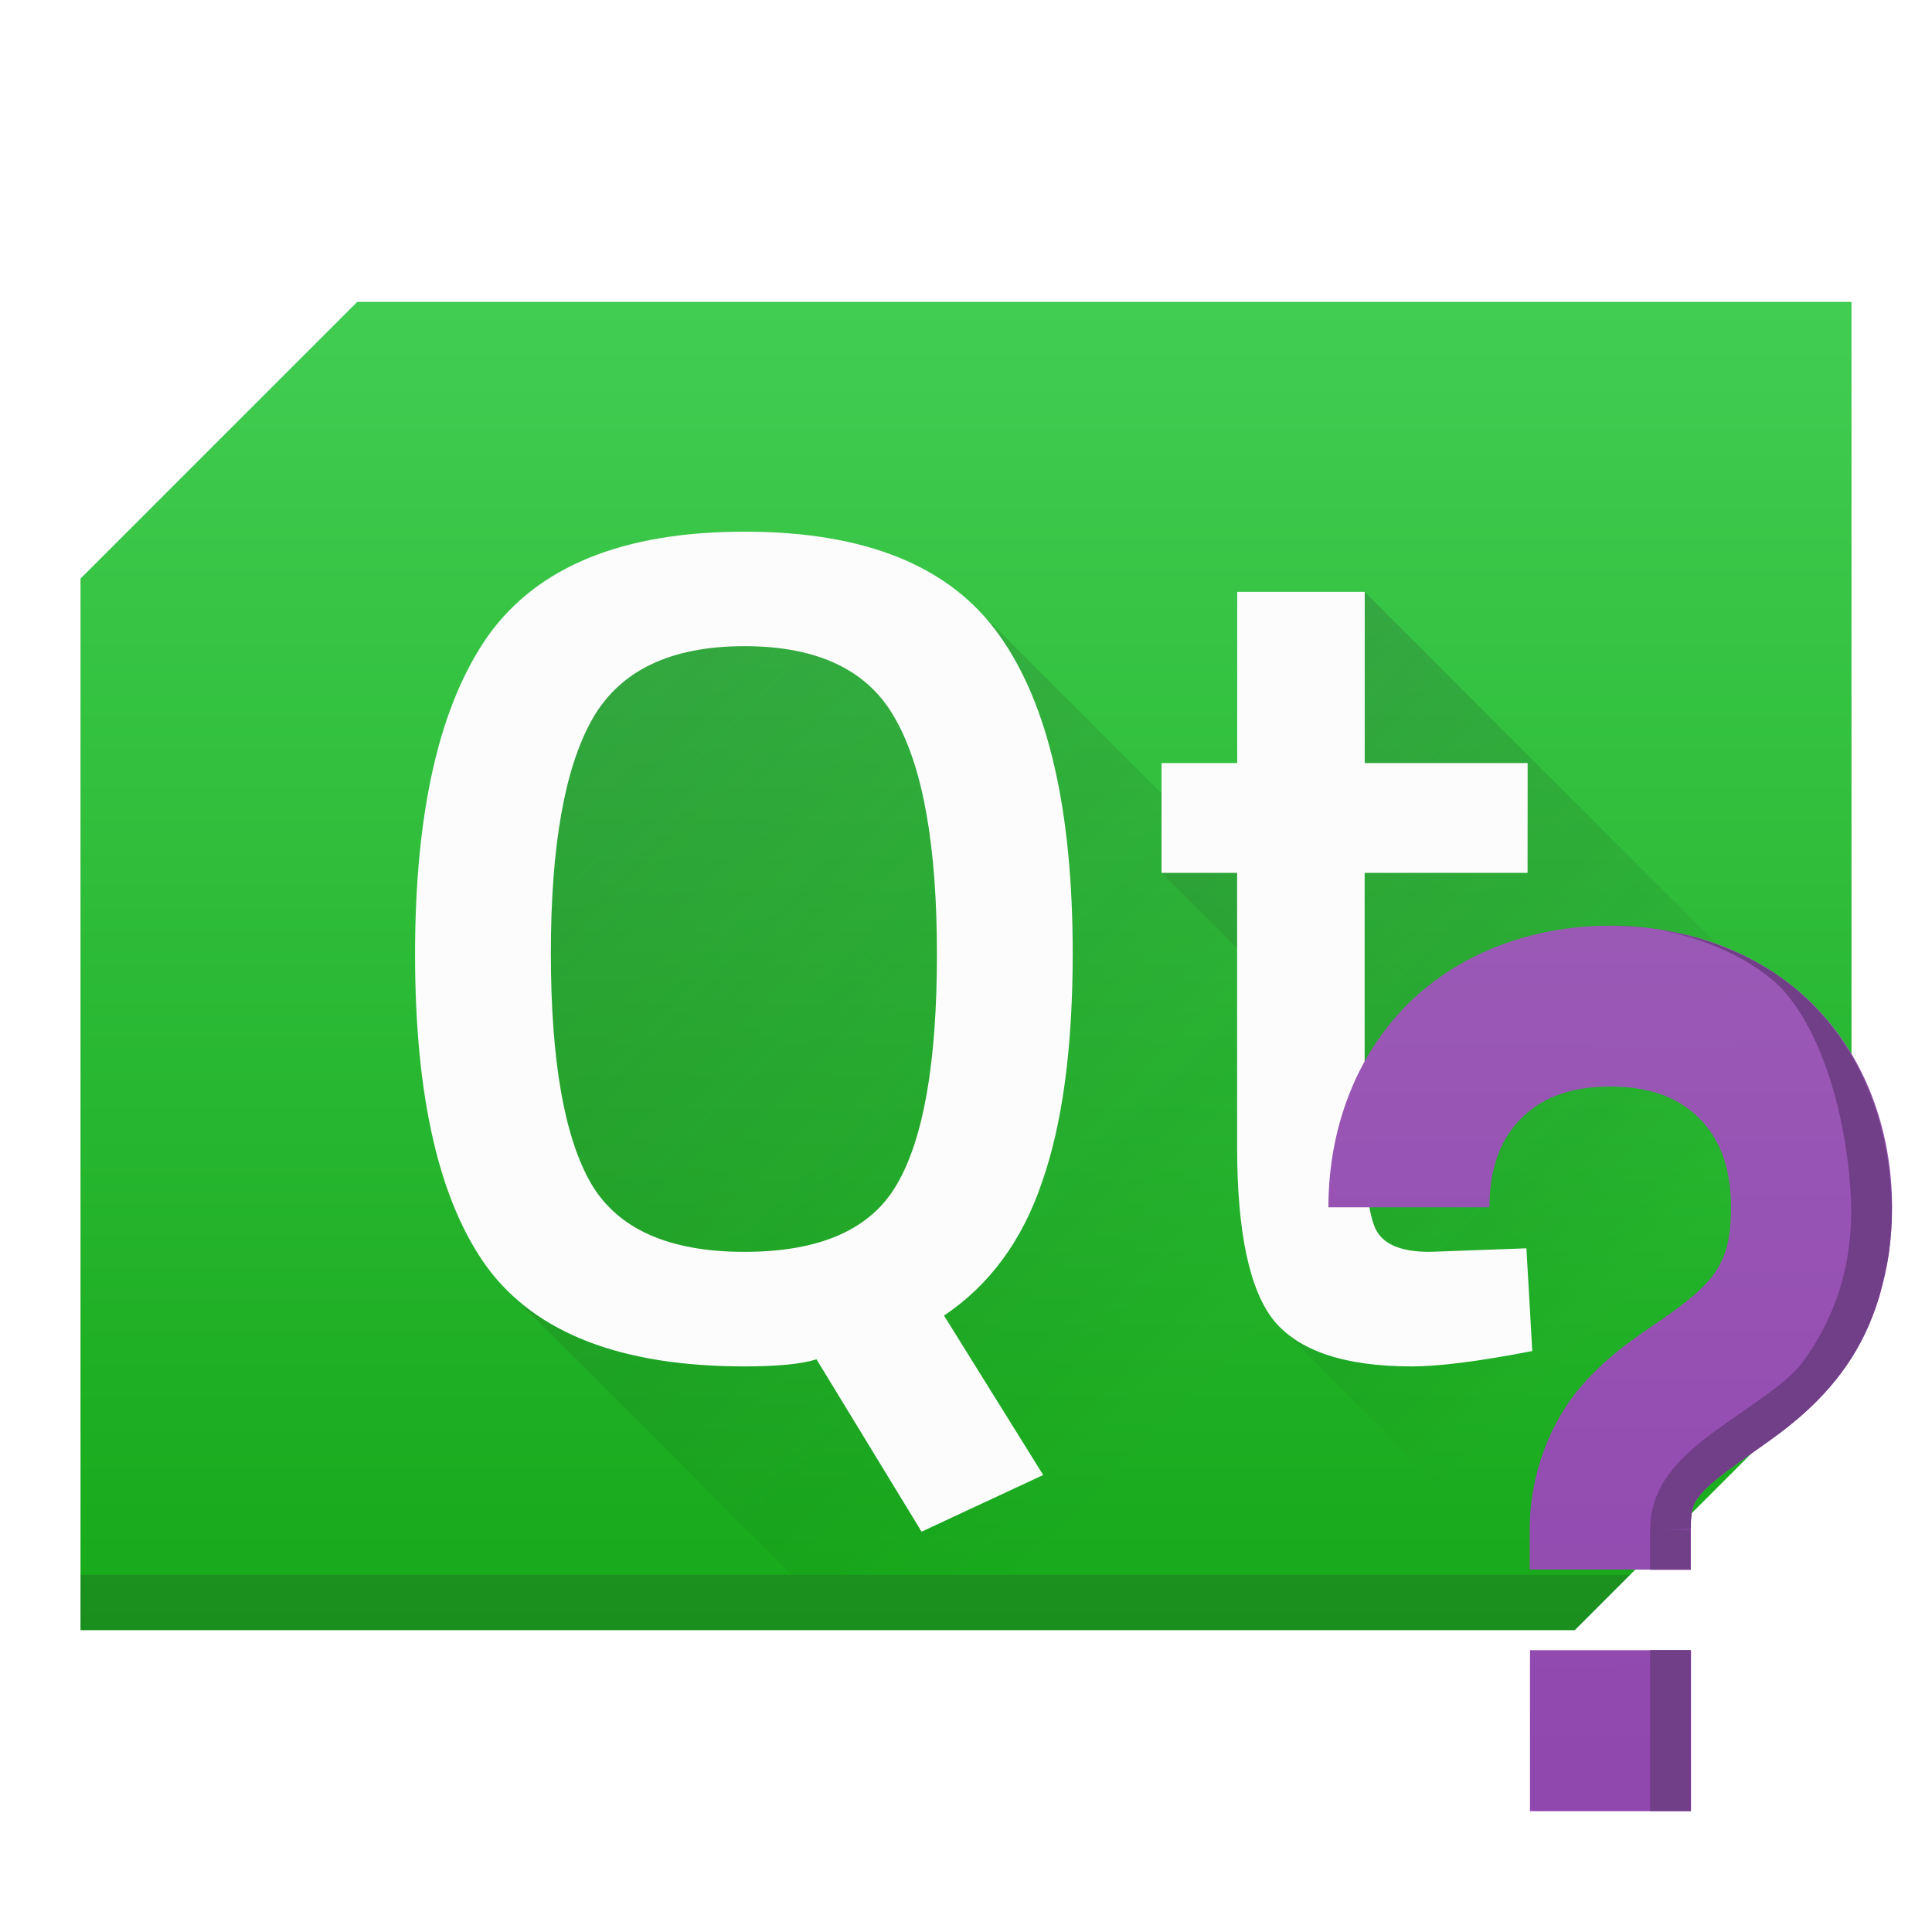
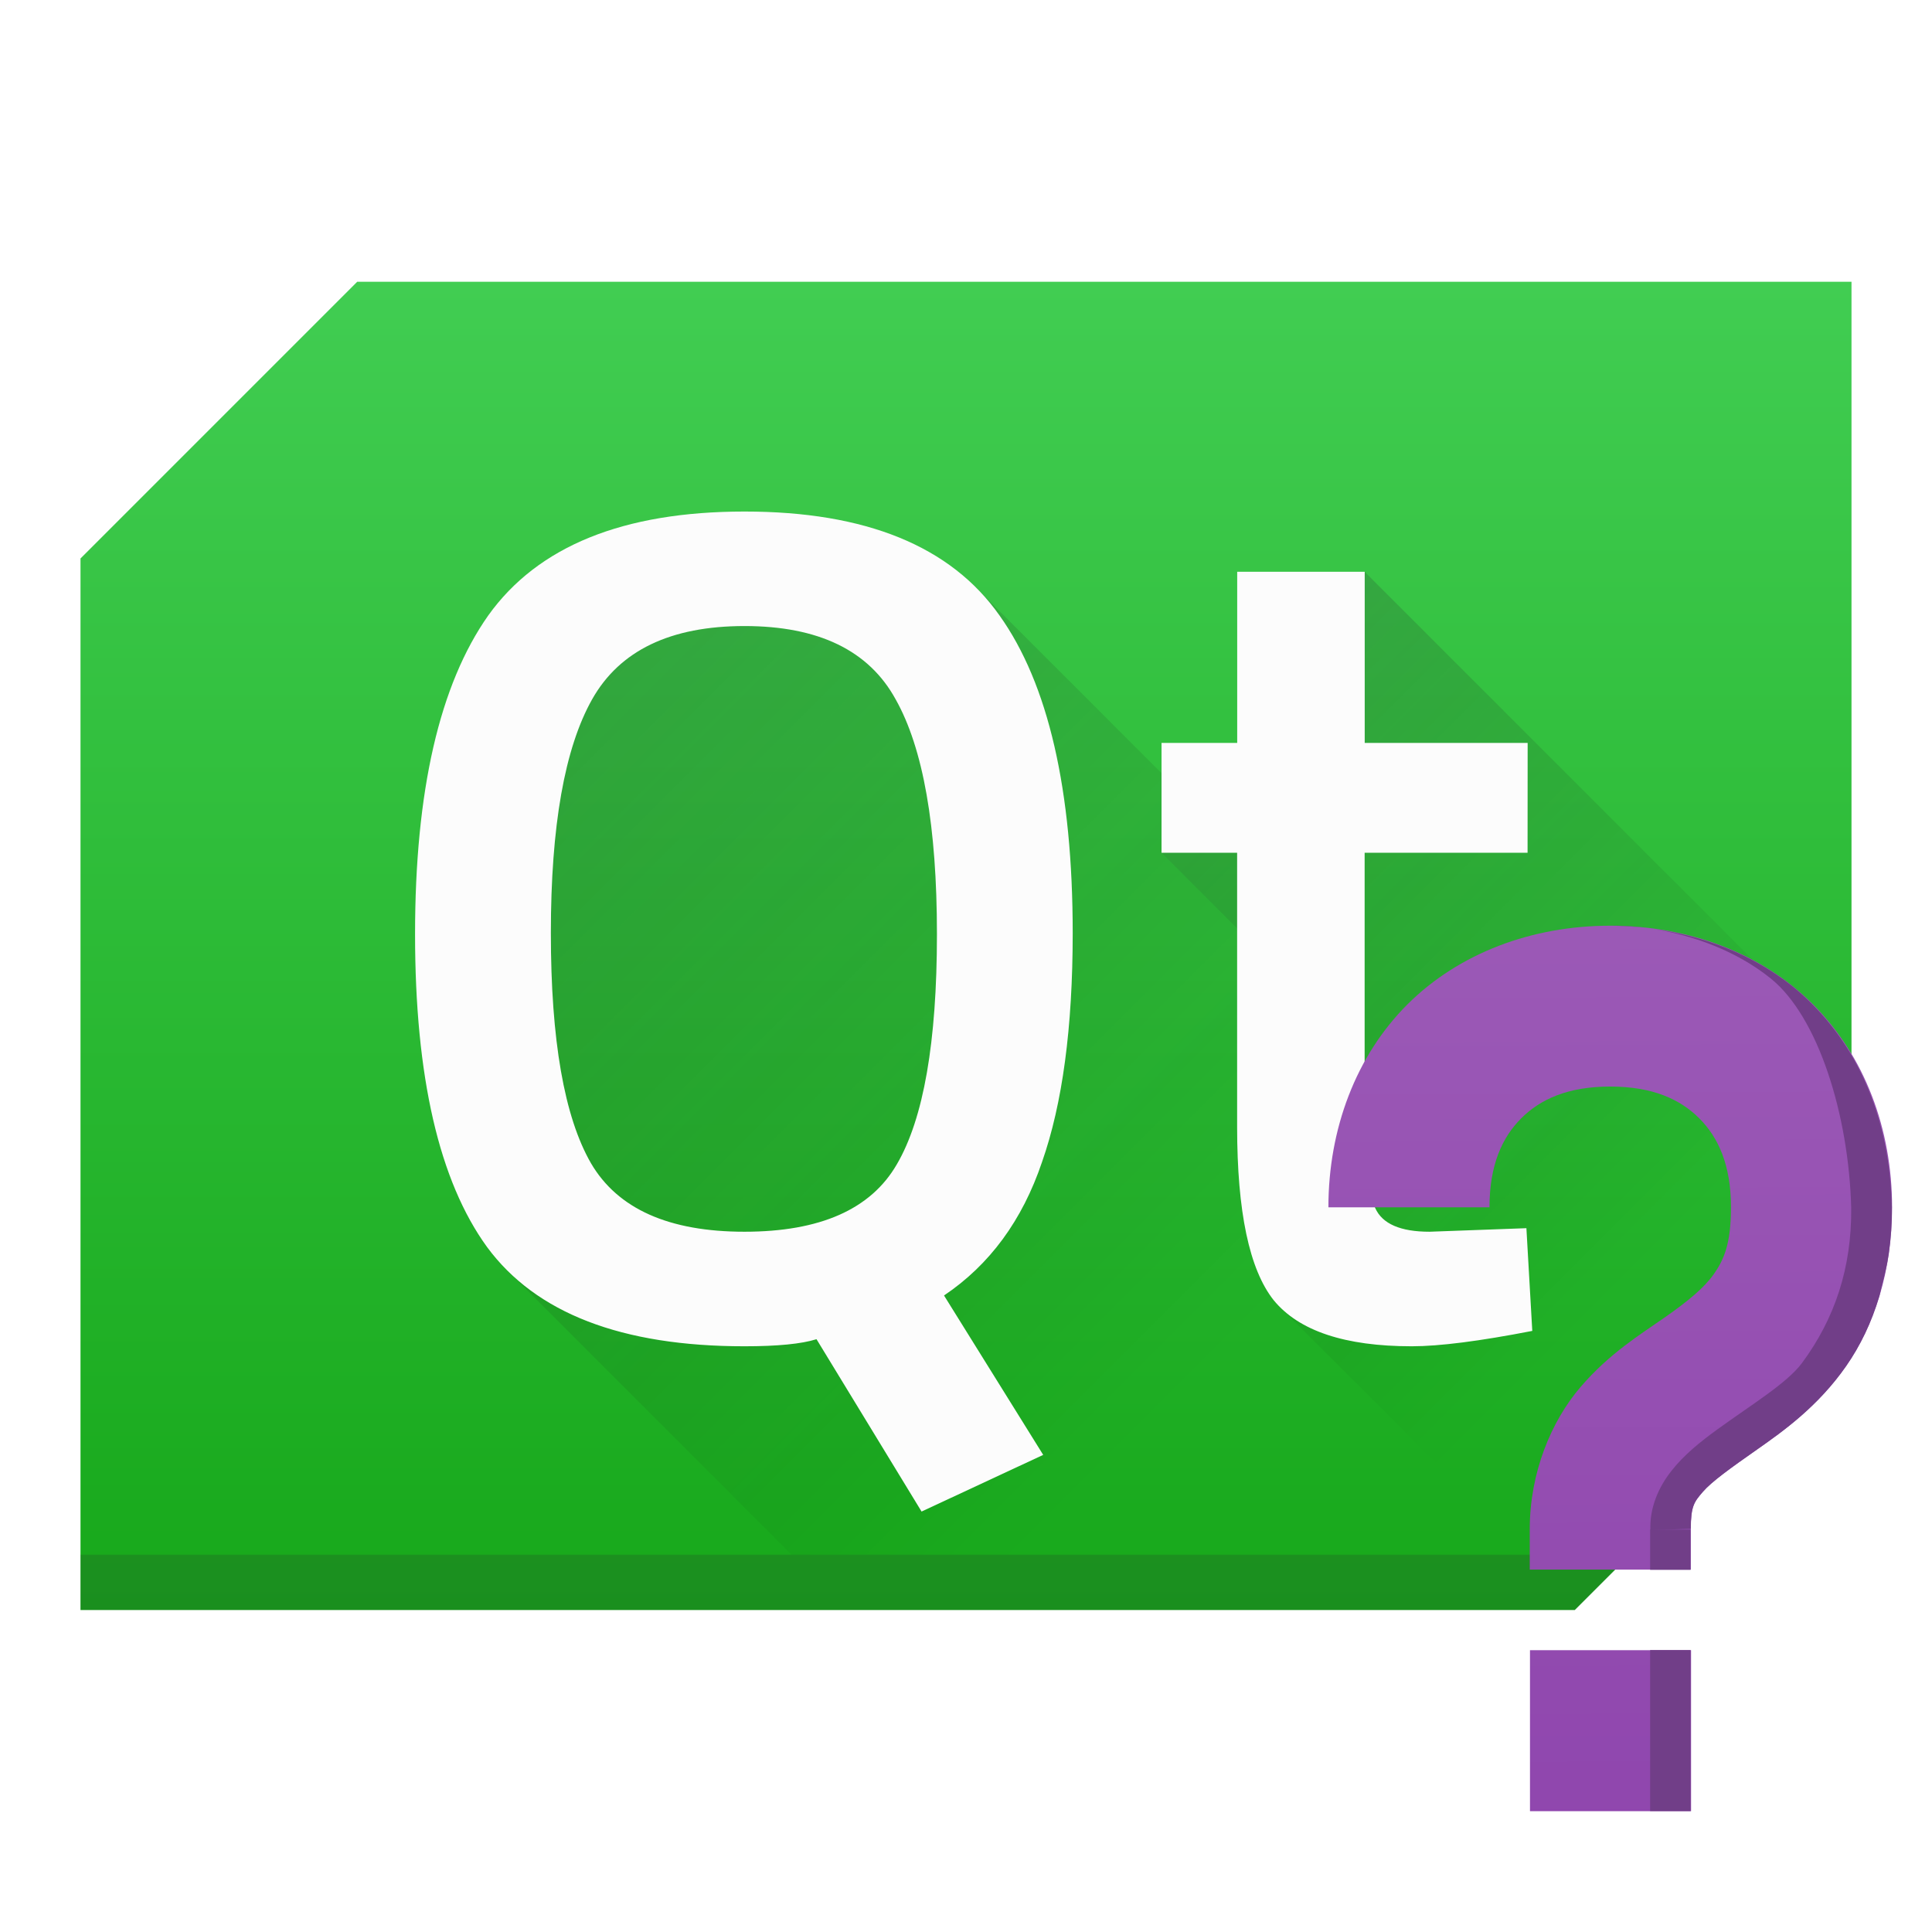
<svg xmlns="http://www.w3.org/2000/svg" xmlns:xlink="http://www.w3.org/1999/xlink" height="48" width="48" version="1.1" id="svg24">
  <defs id="defs28">
    <linearGradient id="linearGradient860">
      <stop style="stop-color:#8e44ad;stop-opacity:1;" offset="0" id="stop856" />
      <stop style="stop-color:#9b59b6;stop-opacity:1" offset="1" id="stop858" />
    </linearGradient>
    <linearGradient xlink:href="#linearGradient860" id="linearGradient862" x1="40.15" y1="47.909" x2="40.008" y2="22.998" gradientUnits="userSpaceOnUse" />
  </defs>
-   <linearGradient id="b" gradientUnits="userSpaceOnUse" x1="32" x2="32" y1="28" y2="4" gradientTransform="matrix(1.375,0,0,1.375,2,2)">
+   <linearGradient id="b" gradientUnits="userSpaceOnUse" x1="32" x2="32" y1="28" y2="4" gradientTransform="matrix(1.375,0,0,1.375,2,1.5)">
    <stop offset="0" stop-color="#17a81a" id="stop2" />
    <stop offset="1" stop-color="#41cd52" id="stop4" />
  </linearGradient>
-   <linearGradient id="d" gradientUnits="userSpaceOnUse" x1="20" x2="29" xlink:href="#a" y1="12" y2="21" gradientTransform="matrix(1.375,0,0,1.375,2,2)" />
-   <linearGradient id="c" gradientUnits="userSpaceOnUse" x1="8" x2="21" xlink:href="#a" y1="10" y2="23" gradientTransform="matrix(1.375,0,0,1.375,2,2)" />
+   <linearGradient id="d" gradientUnits="userSpaceOnUse" x1="20" x2="29" xlink:href="#a" y1="12" y2="21" gradientTransform="matrix(1.375,0,0,1.375,2,1.5)" />
+   <linearGradient id="c" gradientUnits="userSpaceOnUse" x1="8" x2="21" xlink:href="#a" y1="10" y2="23" gradientTransform="matrix(1.375,0,0,1.375,2,1.5)" />
  <linearGradient id="a" gradientTransform="translate(1.01,-1.022)" gradientUnits="userSpaceOnUse" x1="-14.65" x2="-6.43" y1="9.178" y2="17.522">
    <stop offset="0" stop-color="#292c2f" id="stop9" />
    <stop offset="1" stop-opacity="0" id="stop11" />
  </linearGradient>
-   <path d="M 8.875,7.5 2,14.375 V 40.5 H 39.125 L 46,33.625 V 7.5 Z" fill="url(#b)" fill-rule="evenodd" id="path14" style="fill:url(#b);stroke-width:1.375" />
-   <path d="M 40.5,39.125 39.125,40.5 H 2 v -1.375 z" fill="#292c2f" opacity="0.2" id="path16" style="stroke-width:1.375" />
-   <path d="M 12.695,32.154 19.666,39.125 h 18.289 l -6.069,-6.069 v -8.342 l -3.028,-3.028 V 19.71 L 24.162,15.014 18.5,14.375 13,15.75 Z" fill="url(#c)" opacity="0.2" id="path18" style="fill:url(#c);stroke-width:1.375" />
-   <path d="m 28.858,21.686 3.028,3.028 v 8.342 l 6.069,6.069 H 40.5 l 5.5,-5.5 V 26.801 L 33.904,14.705 Z" fill="url(#d)" opacity="0.2" id="path20" style="fill:url(#d);stroke-width:1.375" />
-   <path d="m 18.496,33.948 q -4.576,0 -6.394,-2.464 -1.79,-2.464 -1.79,-7.774 0,-5.338 1.819,-7.92 1.848,-2.581 6.366,-2.581 4.517,0 6.335,2.581 1.819,2.552 1.819,7.891 0,3.52 -0.763,5.691 -0.733,2.17 -2.434,3.314 l 2.464,3.96 -3.022,1.408 -2.61,-4.282 q -0.558,0.176 -1.79,0.176 z M 14.683,29.401 q 0.997,1.701 3.813,1.701 2.816,0 3.784,-1.672 0.998,-1.701 0.998,-5.72 0,-4.018 -1.027,-5.837 -0.997,-1.819 -3.754,-1.819 -2.758,0 -3.785,1.819 -1.026,1.819 -1.026,5.808 0,3.989 0.997,5.72 z m 23.269,-7.715 h -4.048 v 6.454 q 0,1.789 0.264,2.376 0.264,0.586 1.349,0.586 l 2.406,-0.088 0.146,2.552 q -1.966,0.382 -2.992,0.382 -2.493,0 -3.432,-1.144 -0.909,-1.144 -0.909,-4.312 v -6.806 h -1.878 v -2.728 H 30.738 V 14.705 h 3.168 v 4.253 h 4.048 z" fill="#fcfcfc" id="path22" style="stroke-width:1.375" />
+   <path d="M 8.875,7 2,13.875 V 40 H 39.125 L 46,33.125 V 7 Z" fill="url(#b)" fill-rule="evenodd" id="path14" style="fill:url(#b);stroke-width:1.375" />
+   <path d="M 40.5,38.625 39.125,40 H 2 v -1.375 z" fill="#292c2f" opacity="0.2" id="path16" style="stroke-width:1.375" />
+   <path d="M 12.695,31.654 19.666,38.625 h 18.289 l -6.069,-6.069 v -8.342 l -3.028,-3.028 V 19.21 L 24.162,14.514 18.5,13.875 13,15.25 Z" fill="url(#c)" opacity="0.2" id="path18" style="fill:url(#c);stroke-width:1.375" />
+   <path d="m 28.858,21.186 3.028,3.028 v 8.342 l 6.069,6.069 H 40.5 l 5.5,-5.5 V 26.301 L 33.904,14.205 Z" fill="url(#d)" opacity="0.2" id="path20" style="fill:url(#d);stroke-width:1.375" />
+   <path d="m 18.496,33.448 q -4.576,0 -6.394,-2.464 -1.79,-2.464 -1.79,-7.774 0,-5.338 1.819,-7.92 1.848,-2.581 6.366,-2.581 4.517,0 6.335,2.581 1.819,2.552 1.819,7.891 0,3.52 -0.763,5.691 -0.733,2.17 -2.434,3.314 l 2.464,3.96 -3.022,1.408 -2.61,-4.282 q -0.558,0.176 -1.79,0.176 z M 14.683,28.901 q 0.997,1.701 3.813,1.701 2.816,0 3.784,-1.672 0.998,-1.701 0.998,-5.72 0,-4.018 -1.027,-5.837 -0.997,-1.819 -3.754,-1.819 -2.758,0 -3.785,1.819 -1.026,1.819 -1.026,5.808 0,3.989 0.997,5.72 z m 23.269,-7.715 h -4.048 v 6.454 q 0,1.789 0.264,2.376 0.264,0.586 1.349,0.586 l 2.406,-0.088 0.146,2.552 q -1.966,0.382 -2.992,0.382 -2.493,0 -3.432,-1.144 -0.909,-1.144 -0.909,-4.312 v -6.806 h -1.878 v -2.728 H 30.738 V 14.205 h 3.168 v 4.253 h 4.048 z" fill="#fcfcfc" id="path22" style="stroke-width:1.375" />
  <path stroke-linejoin="round" stroke-width="1.972" d="m 40.004,22.999 c -1.945,0 -3.76,0.682 -5.039,1.957 -1.279,1.279 -1.961,3.095 -1.961,5.039 h 4.002 c 0,-1.056 0.318,-1.74 0.789,-2.211 0.471,-0.471 1.155,-0.789 2.211,-0.789 1.056,0 1.74,0.318 2.211,0.789 0.471,0.471 0.789,1.155 0.789,2.211 0,0.917 -0.181,1.307 -0.422,1.653 -0.241,0.345 -0.637,0.672 -1.225,1.084 -0.588,0.412 -1.37,0.886 -2.092,1.729 -0.722,0.842 -1.261,2.118 -1.261,3.535 v 1 h 4.002 v -1 c 0,-0.583 0.083,-0.682 0.299,-0.933 0.216,-0.251 0.686,-0.59 1.348,-1.053 0.661,-0.463 1.517,-1.074 2.213,-2.072 0.696,-0.998 1.14,-2.358 1.14,-3.943 0,-1.944 -0.682,-3.76 -1.961,-5.039 -1.279,-1.279 -3.095,-1.957 -5.039,-1.957 m -1.996,18 v 4 h 4.002 v -4 z" id="path41-5" style="fill:url(#linearGradient862);fill-opacity:1" />
  <g fill="#713e88" color-rendering="auto" color-interpolation-filters="linearRGB" shape-rendering="auto" image-rendering="auto" text-rendering="auto" color-interpolation="sRGB" id="g51-3" transform="matrix(0.99317,0,0,0.97839,45.97281,4.863861)">
    <g color="#4d4d4d" id="g47-5">
      <rect width="1.01" x="-5.01" y="36.93" height="4.088" id="rect43-6" />
      <rect width="1.01" x="-5.01" y="33.87" height="1.022" id="rect45-2" />
    </g>
    <path fill-rule="evenodd" color="#000000" d="m -6.01,18.536 c 0.279,-0.007 0.585,0.014 0.901,0.056 -0.297,-0.033 -0.596,-0.056 -0.901,-0.056 m 1.025,0.074 c 1.01,0.153 2.126,0.555 2.995,1.268 1.18,0.967 1.949,3.452 2.01,5.821 0,0.002 0,0.003 0,0.004 0.014,1.514 -0.408,2.808 -1.231,3.937 -0.374,0.513 -1.281,1.069 -2.124,1.691 -0.422,0.311 -0.831,0.644 -1.148,1.056 -0.318,0.412 -0.541,0.924 -0.521,1.499 l 1.01,-0.036 c 0.002,-0.577 0.086,-0.682 0.301,-0.936 0.217,-0.257 0.691,-0.603 1.357,-1.076 0.666,-0.473 1.527,-1.098 2.228,-2.118 0.175,-0.255 0.335,-0.533 0.476,-0.832 0.137,-0.291 0.254,-0.605 0.352,-0.934 0.025,-0.085 0.039,-0.175 0.061,-0.262 0.07,-0.269 0.138,-0.539 0.179,-0.828 0,-0.001 0,-0.003 0,-0.004 0.052,-0.381 0.081,-0.772 0.077,-1.174 V 25.678 C 0.974,23.057 -0.072,21.206 -1.466,20.061 -1.468,20.059 -1.47,20.058 -1.472,20.057 -2.455,19.267 -3.671,18.78 -4.982,18.612" id="path49-9" />
  </g>
</svg>
